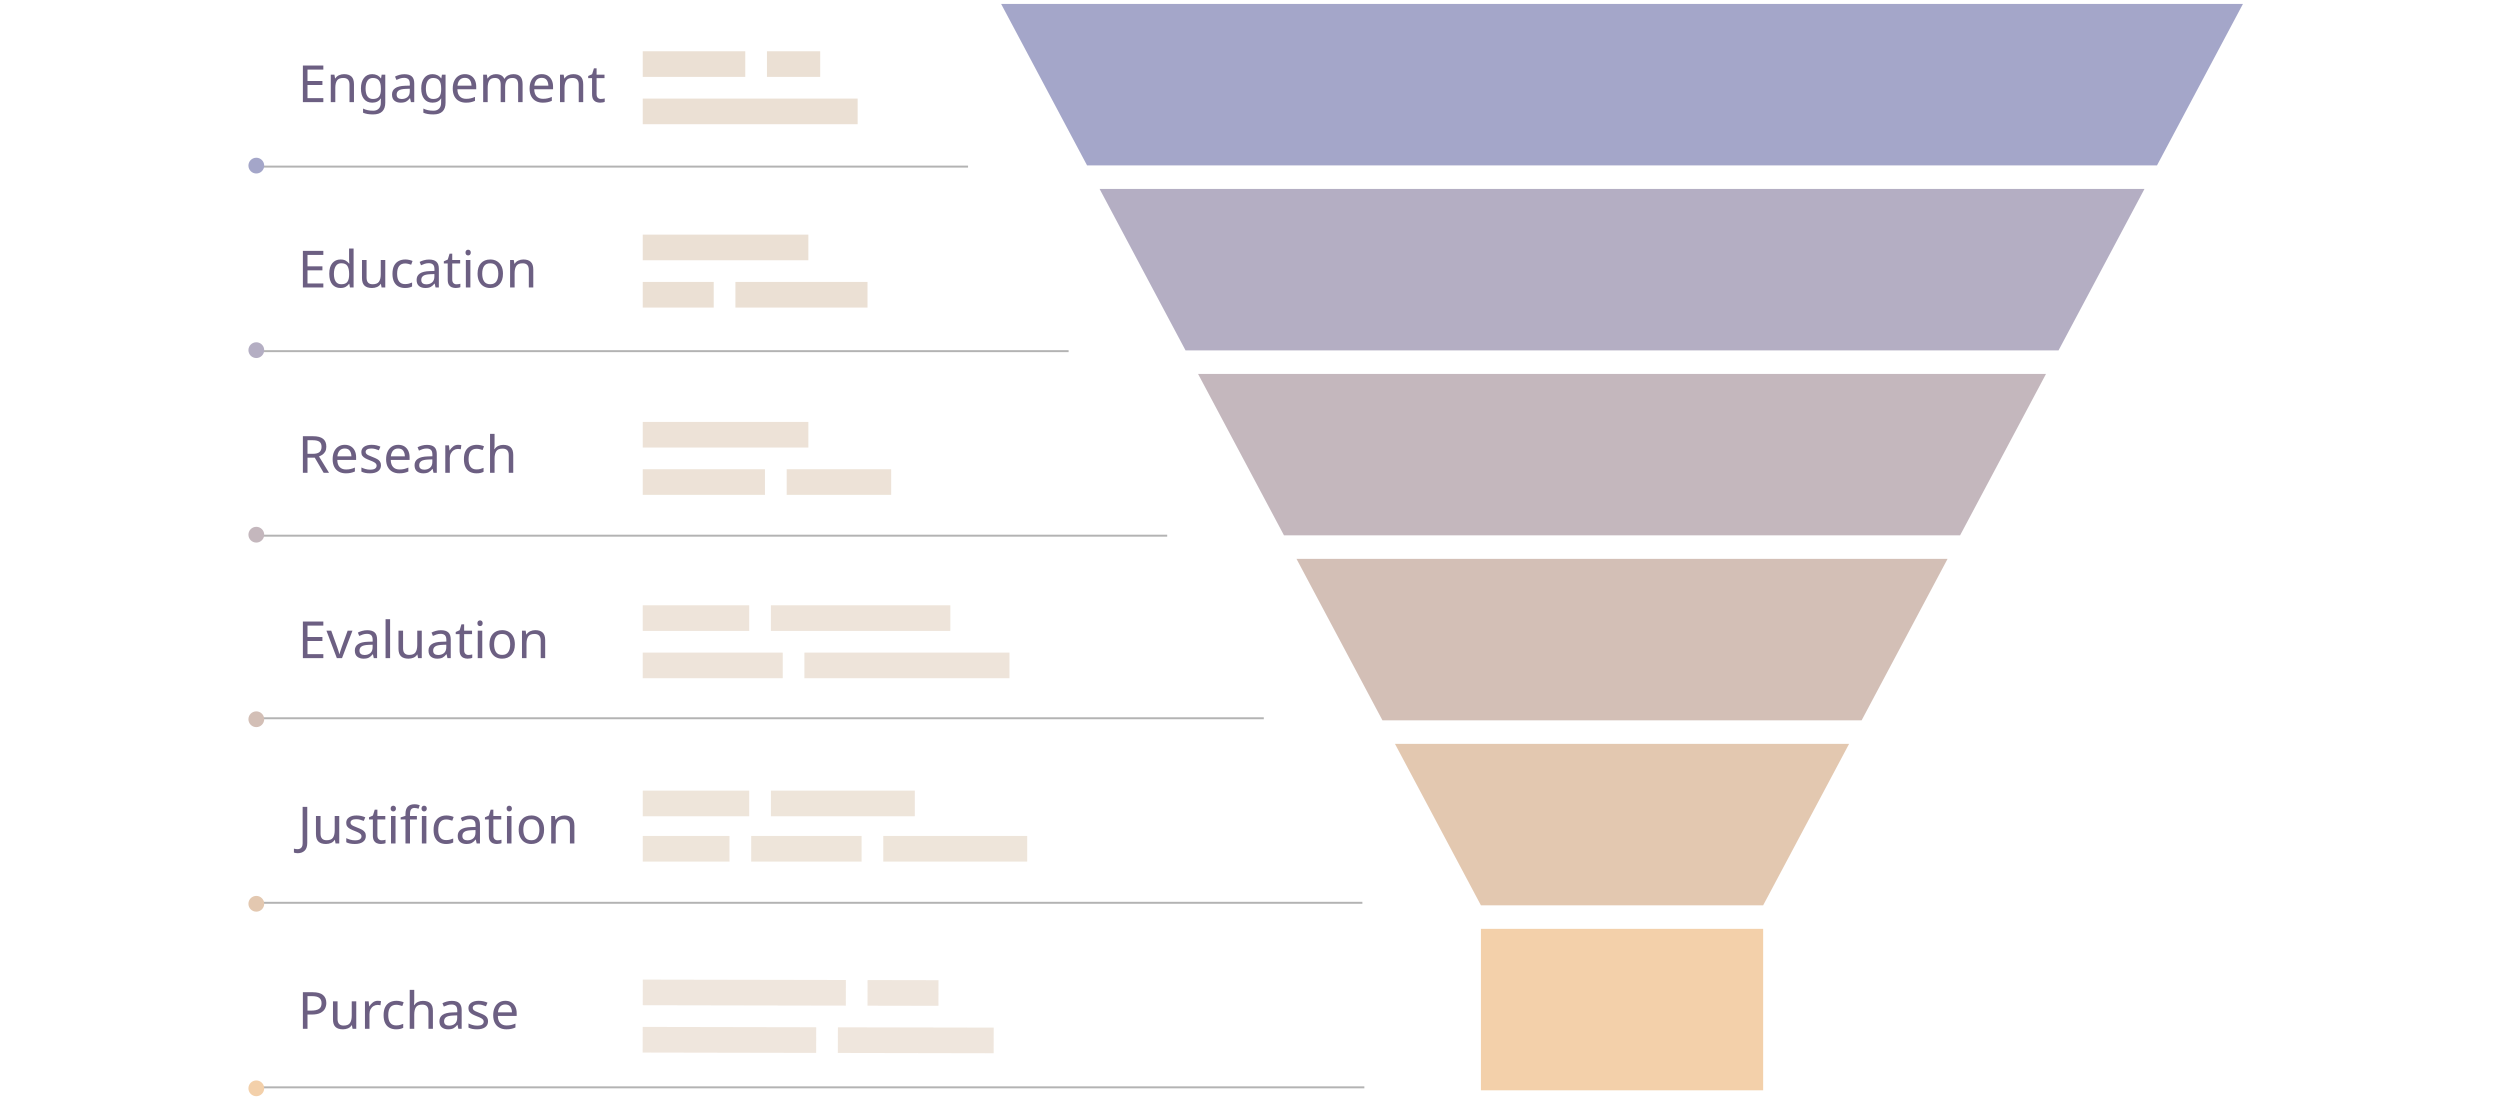
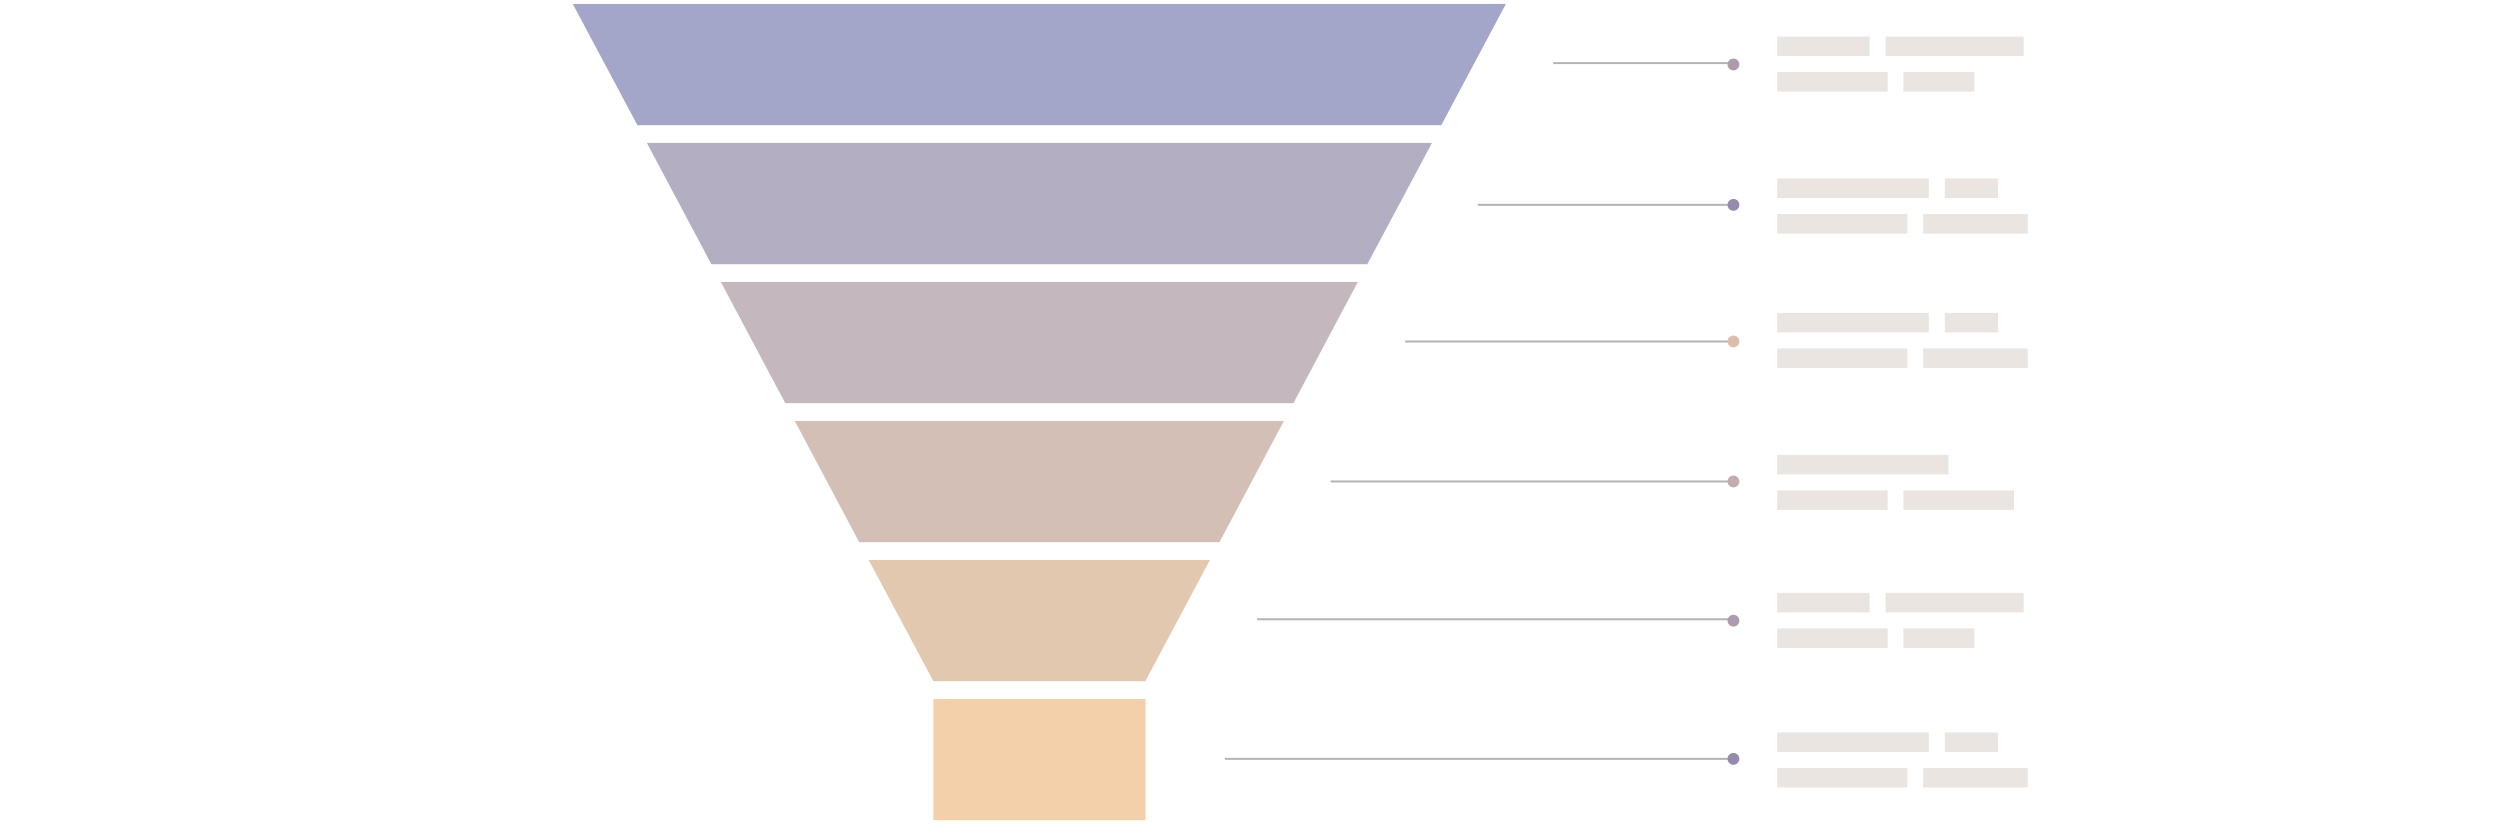
- <svg xmlns="http://www.w3.org/2000/svg" version="1.1" id="Layer_1" x="0px" y="0px" width="1268px" height="558px" viewBox="0 0 1268 558" enable-background="new 0 0 1268 558" xml:space="preserve">
+ <svg xmlns="http://www.w3.org/2000/svg" version="1.1" x="0px" y="0px" viewBox="0 0 1268 418" enable-background="new 0 0 1268 418" xml:space="preserve">
+   <g id="Layer_1">
+     <polygon fill="#C4B7BD" points="398.3,204.5 656,204.5 688.7,143 365.6,143  " />
+     <rect x="473.4" y="354.5" fill="#F3D0AA" width="107.6" height="61.5" />
+     <polygon fill="#A4A6C9" points="530.9,2 523.4,2 290.5,2 323.3,63.5 731,63.5 763.8,2  " />
+     <polygon fill="#E3C8B0" points="473.4,345.5 580.9,345.5 613.7,284 440.6,284  " />
+     <polygon fill="#D3BFB6" points="435.8,275 618.5,275 651.2,213.5 403.1,213.5  " />
+     <polygon fill="#B4AEC3" points="360.8,134 693.5,134 726.3,72.5 328.1,72.5  " />
+     <line fill="none" stroke="#B3B3B3" stroke-miterlimit="10" x1="879.5" y1="173.2" x2="712.7" y2="173.2" />
+     <circle fill="#DCBFAB" cx="879.2" cy="173.2" r="3" />
+     <line fill="none" stroke="#B3B3B3" stroke-miterlimit="10" x1="879.2" y1="244.2" x2="674.9" y2="244.2" />
+     <circle fill="#C4AEAD" cx="879.2" cy="244.2" r="3" />
+     <line fill="none" stroke="#B3B3B3" stroke-miterlimit="10" x1="879.2" y1="314.1" x2="637.6" y2="314.1" />
+     <circle fill="#AD9CAE" cx="879.2" cy="314.8" r="3" />
+     <line fill="none" stroke="#B3B3B3" stroke-miterlimit="10" x1="879.2" y1="384.9" x2="621.3" y2="384.9" />
+     <circle fill="#968BAF" cx="879.2" cy="384.9" r="3" />
+     <rect x="986.5" y="371.5" transform="matrix(-1 -4.486867e-11 4.486867e-11 -1 1999.913 752.9)" fill="#EBE5E1" width="27" height="9.9" />
+     <rect x="901.5" y="371.5" transform="matrix(-1 -4.474877e-11 4.474877e-11 -1 1879.795 752.9)" fill="#EBE5E1" width="76.9" height="9.9" />
+     <rect x="901.5" y="389.5" transform="matrix(-1 -4.487933e-11 4.487933e-11 -1 1868.912 788.9218)" fill="#EBE5E1" width="66" height="9.9" />
+     <rect x="975.3" y="389.5" transform="matrix(-1 -4.499746e-11 4.499746e-11 -1 2003.795 788.9218)" fill="#EBE5E1" width="53.1" height="9.9" />
+     <rect x="956.5" y="300.7" transform="matrix(-1 -4.485136e-11 4.485136e-11 -1 1982.913 611.3143)" fill="#EBE5E1" width="70" height="9.9" />
+     <rect x="901.5" y="300.7" transform="matrix(-1 -4.478829e-11 4.478829e-11 -1 1849.795 611.3143)" fill="#EBE5E1" width="46.9" height="9.9" />
+     <rect x="901.5" y="318.7" transform="matrix(-1 -4.480561e-11 4.480561e-11 -1 1858.912 647.3361)" fill="#EBE5E1" width="56" height="9.9" />
+     <rect x="965.3" y="318.7" transform="matrix(-1 -4.487356e-11 4.487356e-11 -1 1966.795 647.3361)" fill="#EBE5E1" width="36.1" height="9.9" />
+     <line fill="none" stroke="#B3B3B3" stroke-miterlimit="10" x1="879.2" y1="32" x2="787.8" y2="32" />
+     <circle fill="#AD9CAE" cx="879.2" cy="32.7" r="3" />
+     <line fill="none" stroke="#B3B3B3" stroke-miterlimit="10" x1="879.2" y1="103.9" x2="749.5" y2="103.9" />
+     <circle fill="#968BAF" cx="879.2" cy="103.9" r="3" />
+     <rect x="986.5" y="90.6" transform="matrix(-1 -4.513779e-11 4.513779e-11 -1 1999.913 191.0432)" fill="#EBE5E1" width="27" height="9.9" />
+     <rect x="901.5" y="90.6" transform="matrix(-1 -4.489088e-11 4.489088e-11 -1 1879.795 191.0432)" fill="#EBE5E1" width="76.9" height="9.9" />
+     <rect x="901.5" y="108.6" transform="matrix(-1 -4.485180e-11 4.485180e-11 -1 1868.912 227.065)" fill="#EBE5E1" width="66" height="9.9" />
+     <rect x="975.3" y="108.6" transform="matrix(-1 -4.482649e-11 4.482649e-11 -1 2003.795 227.065)" fill="#EBE5E1" width="53.1" height="9.9" />
+     <rect x="956.5" y="18.6" transform="matrix(-1 -4.485136e-11 4.485136e-11 -1 1982.913 47.0432)" fill="#EBE5E1" width="70" height="9.9" />
+     <rect x="901.5" y="18.6" transform="matrix(-1 -4.482737e-11 4.482737e-11 -1 1849.795 47.0432)" fill="#EBE5E1" width="46.9" height="9.9" />
+     <rect x="901.5" y="36.6" transform="matrix(-1 -4.483803e-11 4.483803e-11 -1 1858.912 83.065)" fill="#EBE5E1" width="56" height="9.9" />
+     <rect x="965.3" y="36.6" transform="matrix(-1 -4.482338e-11 4.482338e-11 -1 1966.795 83.065)" fill="#EBE5E1" width="36.1" height="9.9" />
+     <rect x="986.5" y="158.7" transform="matrix(-1 -4.520529e-11 4.520529e-11 -1 1999.913 327.3143)" fill="#EBE5E1" width="27" height="9.9" />
+     <rect x="901.5" y="158.7" transform="matrix(-1 -4.486690e-11 4.486690e-11 -1 1879.795 327.3143)" fill="#EBE5E1" width="76.9" height="9.9" />
+     <rect x="901.5" y="176.7" transform="matrix(-1 -4.485180e-11 4.485180e-11 -1 1868.912 363.3362)" fill="#EBE5E1" width="66" height="9.9" />
+     <rect x="975.3" y="176.7" transform="matrix(-1 -4.479229e-11 4.479229e-11 -1 2003.795 363.3362)" fill="#EBE5E1" width="53.1" height="9.9" />
+     <rect x="901.5" y="230.7" transform="matrix(-1 -4.489488e-11 4.489488e-11 -1 1889.795 471.3143)" fill="#EBE5E1" width="86.9" height="9.9" />
+     <rect x="901.5" y="248.7" transform="matrix(-1 -4.480561e-11 4.480561e-11 -1 1858.912 507.3362)" fill="#EBE5E1" width="56" height="9.9" />
+     <rect x="965.3" y="248.7" transform="matrix(-1 -4.492596e-11 4.492596e-11 -1 1986.795 507.3362)" fill="#EBE5E1" width="56.1" height="9.9" />
+   </g>
  <g id="Layer_2">
</g>
-   <polygon fill="#C4B7BD" points="651.238,271.533 994.153,271.533 1037.74,189.645 607.651,189.645 " />
-   <polygon fill="#F3D0AA" points="751.119,553 817.72,553 827.671,553 894.272,553 894.272,471.112 751.119,471.112 " />
-   <polygon fill="#A4A6C9" points="827.671,2 817.72,2 507.77,2 551.358,83.887 1094.033,83.887 1137.621,2 " />
-   <polygon fill="#E3C8B0" points="751.119,459.177 894.272,459.177 937.86,377.29 707.531,377.29 " />
-   <polygon fill="#D3BFB6" points="701.178,365.355 944.213,365.355 987.8,283.467 657.591,283.467 " />
-   <polygon fill="#B4AEC3" points="601.298,177.71 1044.093,177.71 1087.681,95.822 557.71,95.822 " />
-   <g>
-     <text transform="matrix(1 0 0 1 151.106 51.8098)">
-       <tspan x="0" y="0" fill="#6C5F82" font-family="'RobotoCondensed-Regular'" font-size="26px">Engagement</tspan>
-       <tspan x="0" y="94" fill="#6C5F82" font-family="'RobotoCondensed-Regular'" font-size="26px">Education</tspan>
-       <tspan x="0" y="188" fill="#6C5F82" font-family="'RobotoCondensed-Regular'" font-size="26px">Research</tspan>
-       <tspan x="0" y="282" fill="#6C5F82" font-family="'RobotoCondensed-Regular'" font-size="26px">Evaluation</tspan>
-       <tspan x="0" y="376" fill="#6C5F82" font-family="'RobotoCondensed-Regular'" font-size="26px">Justification</tspan>
-       <tspan x="0" y="470" fill="#6C5F82" font-family="'RobotoCondensed-Regular'" font-size="26px">Purchase</tspan>
-     </text>
-   </g>
-   <rect x="326" y="26" fill="#EBE0D4" width="52" height="13" />
-   <rect x="389" y="26" fill="#EBE0D4" width="27" height="13" />
-   <rect x="326" y="50" fill="#EBE0D4" width="109" height="13" />
-   <g opacity="0.92">
-     <rect x="326" y="214" fill="#EBE0D4" width="84" height="13" />
-     <rect x="326" y="238" fill="#EBE0D4" width="62" height="13" />
-     <rect x="399" y="238" fill="#EBE0D4" width="53" height="13" />
-   </g>
-   <g opacity="0.8">
-     <rect x="326.024" y="496.948" transform="matrix(1 0.002 -0.002 1 0.9989 -0.7475)" fill="#EBE0D4" width="103" height="13" />
-     <rect x="325.976" y="520.934" transform="matrix(1 0.002 -0.002 1 1.0465 -0.7325)" fill="#EBE0D4" width="88" height="13" />
-     <rect x="424.976" y="521.121" transform="matrix(1 0.002 -0.002 1 1.047 -0.9199)" fill="#EBE0D4" width="79.023" height="13" />
-     <rect x="440.024" y="497.108" transform="matrix(1 0.002 -0.002 1 0.9994 -0.9071)" fill="#EBE0D4" width="35.973" height="13" />
-   </g>
-   <g opacity="0.85">
-     <rect x="326" y="401" fill="#EBE0D4" width="54" height="13" />
-     <rect x="326" y="424" fill="#EBE0D4" width="44" height="13" />
-     <rect x="381" y="424" fill="#EBE0D4" width="56" height="13" />
-     <rect x="448" y="424" fill="#EBE0D4" width="73" height="13" />
-     <rect x="391" y="401" fill="#EBE0D4" width="73" height="13" />
-   </g>
-   <g opacity="0.87">
-     <rect x="326" y="307" fill="#EBE0D4" width="54" height="13" />
-     <rect x="326" y="331" fill="#EBE0D4" width="71" height="13" />
-     <rect x="408" y="331" fill="#EBE0D4" width="104" height="13" />
-     <rect x="391" y="307" fill="#EBE0D4" width="91" height="13" />
-   </g>
-   <rect x="326" y="119" fill="#EBE0D4" width="84" height="13" />
-   <rect x="326" y="143" fill="#EBE0D4" width="36" height="13" />
-   <rect x="373" y="143" fill="#EBE0D4" width="67" height="13" />
-   <g>
-     <line fill="none" stroke="#B3B3B3" stroke-miterlimit="10" x1="130" y1="84.5" x2="491" y2="84.5" />
-     <circle fill="#A4A6C9" cx="130" cy="84" r="4" />
-   </g>
-   <g>
-     <line fill="none" stroke="#B3B3B3" stroke-miterlimit="10" x1="130" y1="178.1" x2="542" y2="178.1" />
-     <circle fill="#B4AEC3" cx="130" cy="177.6" r="4" />
-   </g>
-   <g>
-     <line fill="none" stroke="#B3B3B3" stroke-miterlimit="10" x1="130" y1="271.7" x2="592" y2="271.7" />
-     <circle fill="#C4B7BD" cx="130" cy="271.2" r="4" />
-   </g>
-   <g>
-     <line fill="none" stroke="#B3B3B3" stroke-miterlimit="10" x1="130" y1="364.3" x2="641" y2="364.3" />
-     <circle fill="#D3BFB6" cx="130" cy="364.8" r="4" />
-   </g>
-   <g>
-     <line fill="none" stroke="#B3B3B3" stroke-miterlimit="10" x1="130" y1="457.9" x2="691" y2="457.9" />
-     <circle fill="#E3C8B0" cx="130" cy="458.4" r="4" />
-   </g>
-   <g>
-     <line fill="none" stroke="#B3B3B3" stroke-miterlimit="10" x1="130" y1="551.5" x2="692" y2="551.5" />
-     <circle fill="#F3D0AA" cx="130" cy="552" r="4" />
-   </g>
+   <g id="Layer_3">
+ </g>
</svg>
